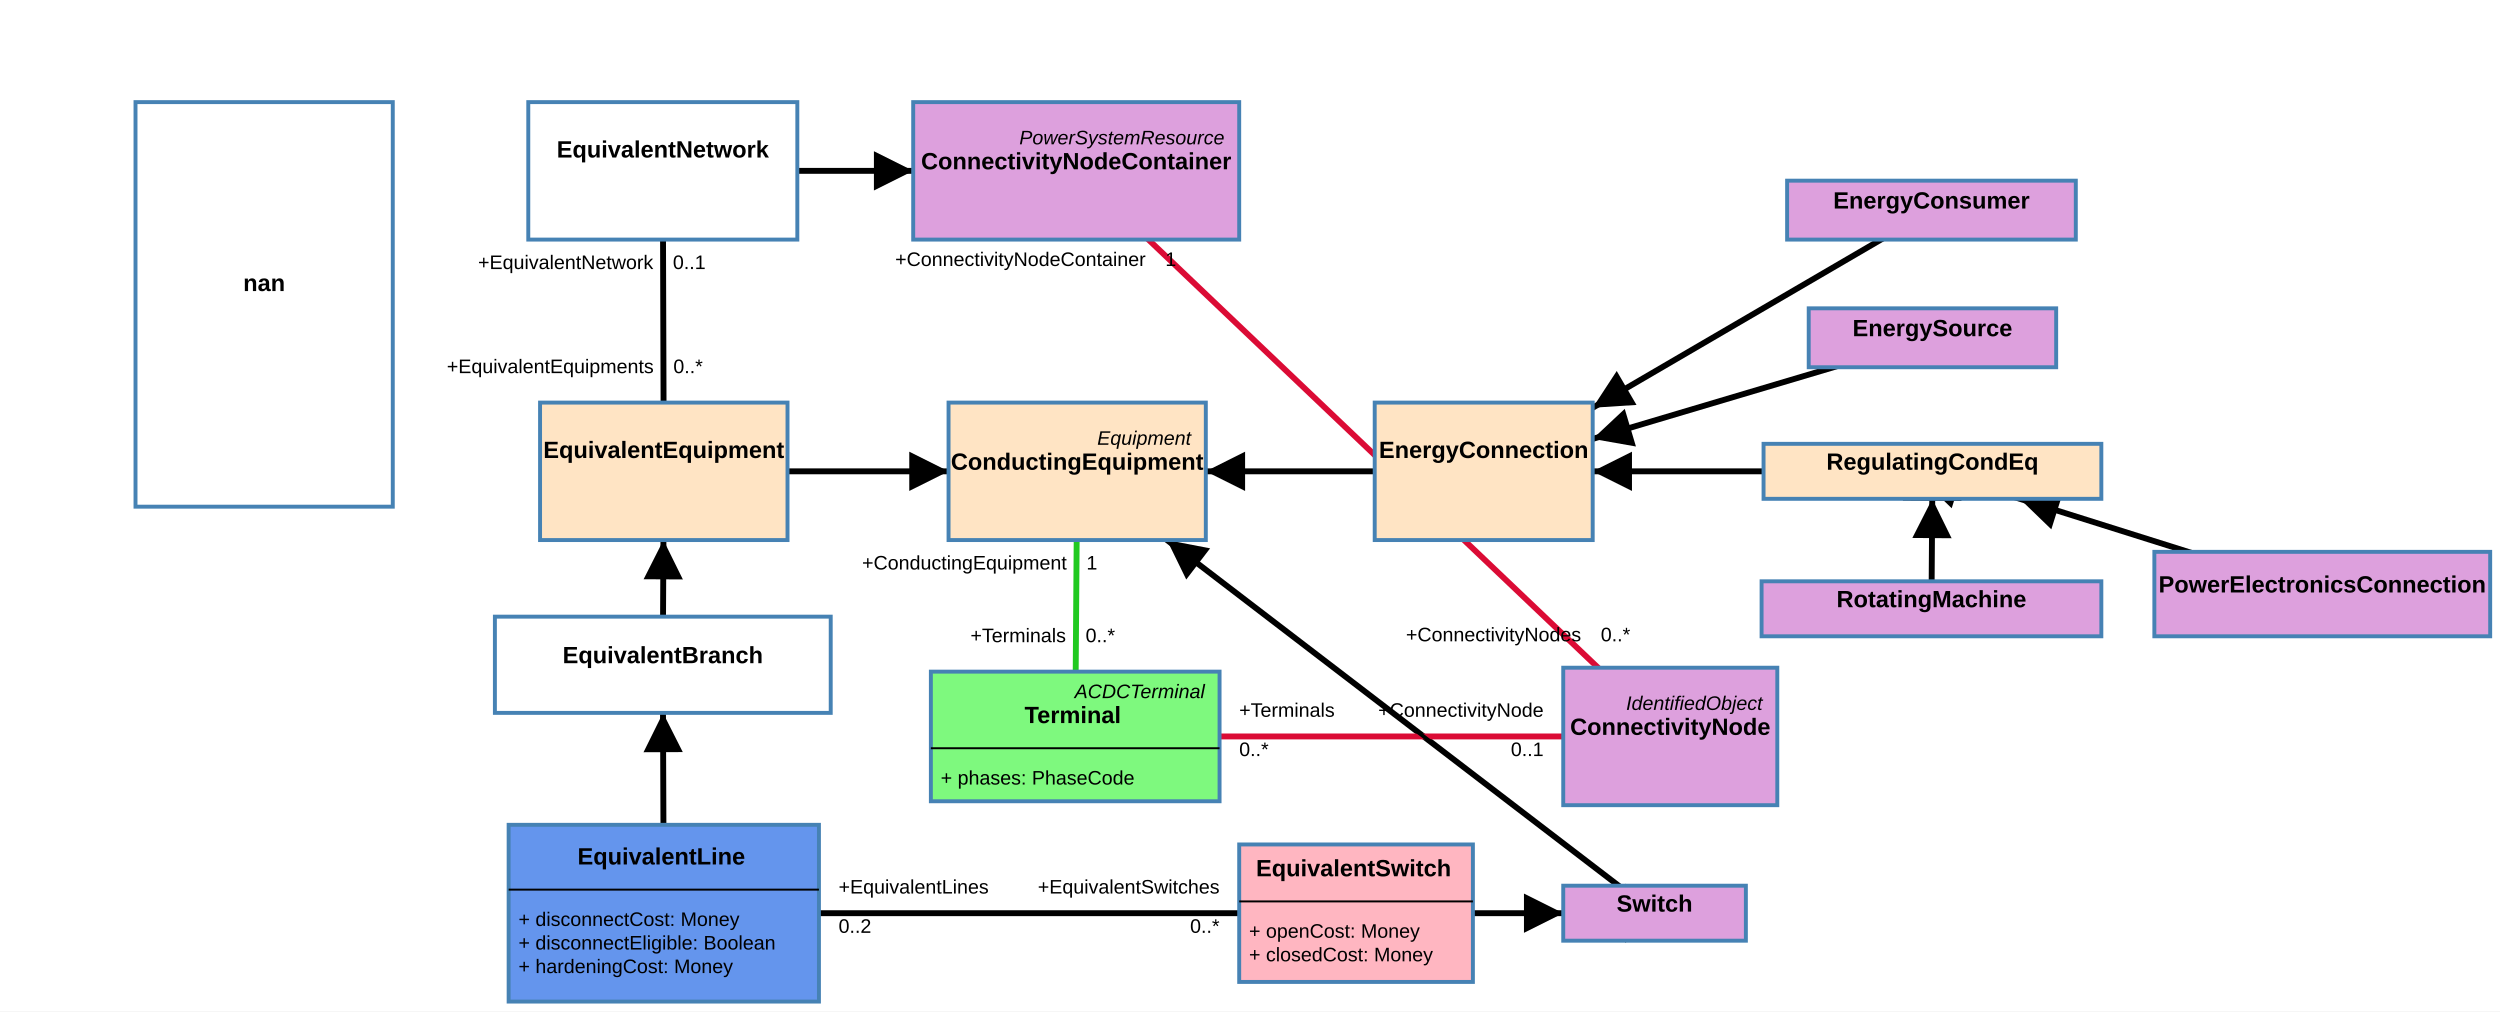
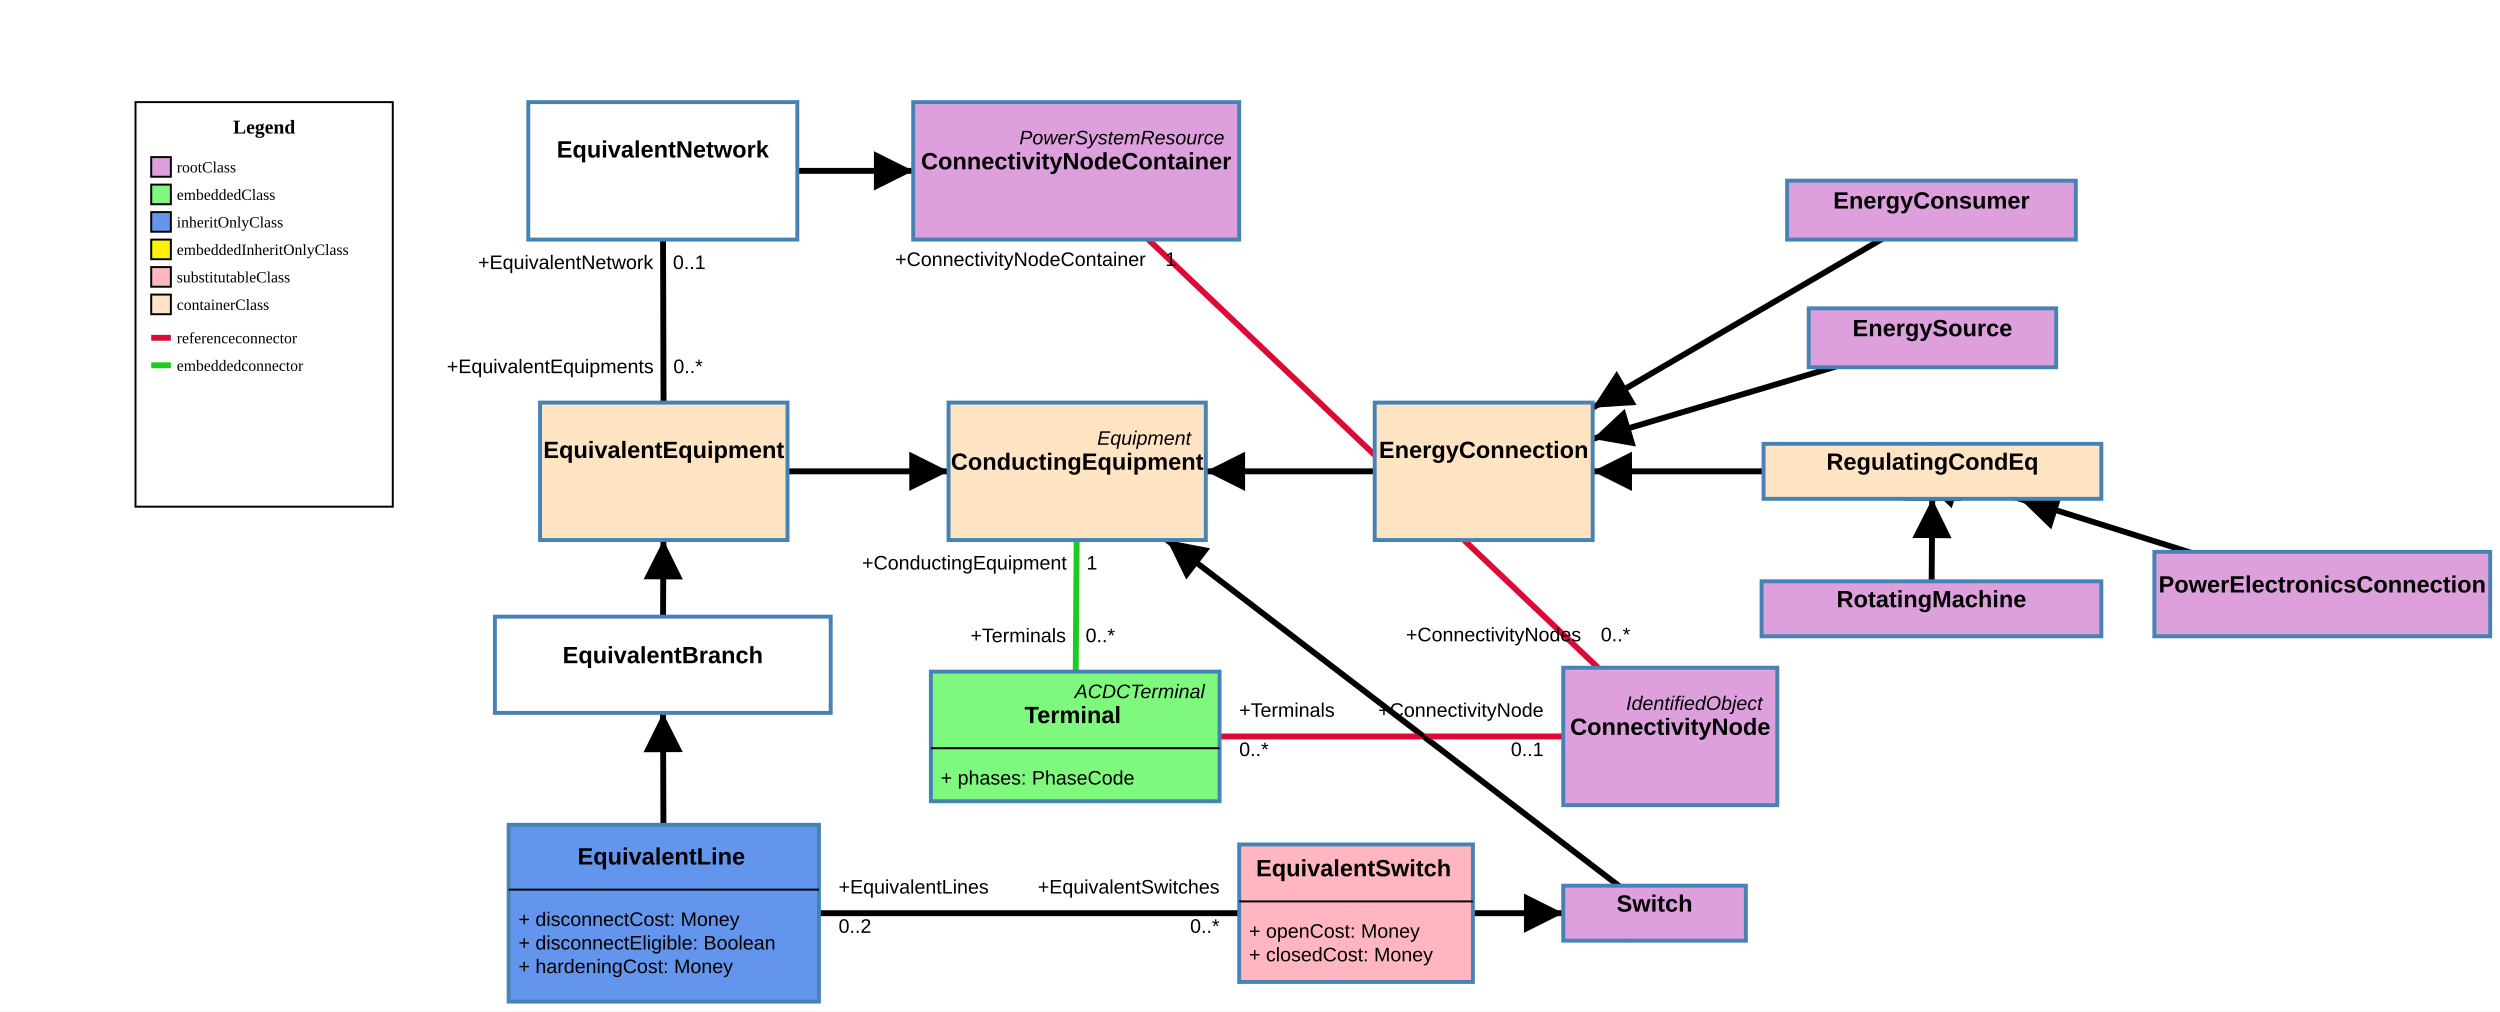
<svg xmlns="http://www.w3.org/2000/svg" width="1273" height="515" style="-webkit-tap-highlight-color: rgba(0, 0, 0, 0);">
  <rect width="100%" height="100%" fill="white" />
  <g class="zoom-group">
    <defs>
      <marker id="arrowhead" viewBox="-0 -5 10 10" refX="5" refY="0" orient="auto" markerWidth="10" markerHeight="10" xoverflow="visible">
        <path d="M 0,-5 L 10 ,0 L 0,5" fill="black" style="stroke: none;" />
      </marker>
    </defs>
    <line class="link" x1="337.5" y1="338.5" x2="338" y2="240" stroke="#000000" stroke-width="3" marker-end="url(#arrowhead)" />
    <line class="link" x1="338" y1="240" x2="337.5" y2="87" stroke="#000000" stroke-width="3" />
    <line class="link" x1="983.5" y1="310" x2="984" y2="240" stroke="#000000" stroke-width="3" marker-end="url(#arrowhead)" />
    <line class="link" x1="337.5" y1="87" x2="548" y2="87" stroke="#000000" stroke-width="3" marker-end="url(#arrowhead)" />
    <line class="link" x1="850.5" y1="375" x2="548" y2="87" stroke="#DB0B35" stroke-width="3" />
    <line class="link" x1="984" y1="240" x2="755.5" y2="240" stroke="#000000" stroke-width="3" marker-end="url(#arrowhead)" />
    <line class="link" x1="842.5" y1="465" x2="548.5" y2="240" stroke="#000000" stroke-width="3" marker-end="url(#arrowhead)" />
    <line class="link" x1="984" y1="172" x2="755.5" y2="240" stroke="#000000" stroke-width="3" marker-end="url(#arrowhead)" />
    <line class="link" x1="983.5" y1="107" x2="755.5" y2="240" stroke="#000000" stroke-width="3" marker-end="url(#arrowhead)" />
    <line class="link" x1="338" y1="240" x2="548.5" y2="240" stroke="#000000" stroke-width="3" marker-end="url(#arrowhead)" />
    <line class="link" x1="547.5" y1="375" x2="850.5" y2="375" stroke="#DB0B35" stroke-width="3" />
    <line class="link" x1="547.5" y1="375" x2="548.5" y2="240" stroke="#20C920" stroke-width="3" />
    <line class="link" x1="1182.5" y1="302.5" x2="984" y2="240" stroke="#000000" stroke-width="3" marker-end="url(#arrowhead)" />
    <line class="link" x1="755.5" y1="240" x2="548.5" y2="240" stroke="#000000" stroke-width="3" marker-end="url(#arrowhead)" />
    <line class="link" x1="338" y1="465" x2="337.5" y2="338.5" stroke="#000000" stroke-width="3" marker-end="url(#arrowhead)" />
    <line class="link" x1="690.5" y1="465" x2="842.5" y2="465" stroke="#000000" stroke-width="3" marker-end="url(#arrowhead)" />
    <line class="link" x1="338" y1="465" x2="690.5" y2="465" stroke="#000000" stroke-width="3" />
    <line class="arrow" x2="337.772" y2="285" x1="337.5" y1="338.5" stroke="#000000" stroke-width="2" marker-end="url(#arrowhead)" />
    <line class="arrow" x2="983.829" y2="264" x1="983.5" y1="310" stroke="#000000" stroke-width="2" marker-end="url(#arrowhead)" />
    <line class="arrow" x2="455" y2="87" x1="337.5" y1="87" stroke="#000000" stroke-width="2" marker-end="url(#arrowhead)" />
    <line class="arrow" x2="821" y2="240" x1="984" y1="240" stroke="#000000" stroke-width="2" marker-end="url(#arrowhead)" />
    <line class="arrow" x2="602.175" y2="281.078" x1="842.5" y1="465" stroke="#000000" stroke-width="2" marker-end="url(#arrowhead)" />
    <line class="arrow" x2="820.585" y2="220.631" x1="984" y1="172" stroke="#000000" stroke-width="2" marker-end="url(#arrowhead)" />
    <line class="arrow" x2="819.638" y2="202.586" x1="983.5" y1="107" stroke="#000000" stroke-width="2" marker-end="url(#arrowhead)" />
    <line class="arrow" x2="473" y2="240" x1="338" y1="240" stroke="#000000" stroke-width="2" marker-end="url(#arrowhead)" />
    <line class="arrow" x2="1038.002" y2="257.003" x1="1182.5" y1="302.5" stroke="#000000" stroke-width="2" marker-end="url(#arrowhead)" />
    <line class="arrow" x2="624" y2="240" x1="755.5" y1="240" stroke="#000000" stroke-width="2" marker-end="url(#arrowhead)" />
    <line class="arrow" x2="337.636" y2="373" x1="338" y1="465" stroke="#000000" stroke-width="2" marker-end="url(#arrowhead)" />
    <line class="arrow" x2="786" y2="465" x1="690.5" y1="465" stroke="#000000" stroke-width="2" marker-end="url(#arrowhead)" />
    <g class="draggable" transform="translate(474, 342)">
      <rect class="box" width="147" height="66" style="fill: #7EF97E; stroke: steelblue; stroke-width: 2px; cursor: move;" />
      <text x="0" y="0" text-anchor="start" font-size="10px">
        <tspan x="142" y="10" dy=".35em" text-anchor="end" style="font-family: Arial, sans-serif; font-weight: 400; font-style: italic; fill: black; font-size: 10px; pointer-events: none;">ACDCTerminal</tspan>
        <tspan x="73.5" y="22" dy=".35em" text-anchor="middle" style="font-family: Arial, sans-serif; font-weight: 700; font-style: normal; fill: black; font-size: 12px; pointer-events: none;">Terminal</tspan>
        <tspan x="5" y="54" dy=".35em" text-anchor="start" style="font-family: Arial, sans-serif; font-weight: 400; font-style: normal; fill: black; font-size: 10px; pointer-events: none;">+   phases: PhaseCode</tspan>
      </text>
      <line x1="0" x2="147" y1="39" y2="39" stroke="black" stroke-width="1" />
    </g>
    <g class="draggable" transform="translate(483, 205)">
      <rect class="box" width="131" height="70" style="fill: #FFE4C4; stroke: steelblue; stroke-width: 2px; cursor: move;" />
      <text x="0" y="0" text-anchor="start" font-size="10px">
        <tspan x="126" y="18" dy=".35em" text-anchor="end" style="font-family: Arial, sans-serif; font-weight: 400; font-style: italic; fill: black; font-size: 10px; pointer-events: none;">Equipment</tspan>
        <tspan x="65.5" y="30" dy=".35em" text-anchor="middle" style="font-family: Arial, sans-serif; font-weight: 700; font-style: normal; fill: black; font-size: 12px; pointer-events: none;">ConductingEquipment</tspan>
      </text>
    </g>
    <g class="draggable" transform="translate(796, 340)">
      <rect class="box" width="109" height="70" style="fill: #DDA0DD; stroke: steelblue; stroke-width: 2px; cursor: move;" />
      <text x="0" y="0" text-anchor="start" font-size="10px">
        <tspan x="104" y="18" dy=".35em" text-anchor="end" style="font-family: Arial, sans-serif; font-weight: 400; font-style: italic; fill: black; font-size: 10px; pointer-events: none;">IdentifiedObject</tspan>
        <tspan x="54.5" y="30" dy=".35em" text-anchor="middle" style="font-family: Arial, sans-serif; font-weight: 700; font-style: normal; fill: black; font-size: 12px; pointer-events: none;">ConnectivityNode</tspan>
      </text>
    </g>
    <g class="draggable" transform="translate(465, 52)">
      <rect class="box" width="166" height="70" style="fill: #DDA0DD; stroke: steelblue; stroke-width: 2px; cursor: move;" />
      <text x="0" y="0" text-anchor="start" font-size="10px">
        <tspan x="161" y="18" dy=".35em" text-anchor="end" style="font-family: Arial, sans-serif; font-weight: 400; font-style: italic; fill: black; font-size: 10px; pointer-events: none;">PowerSystemResource</tspan>
        <tspan x="83" y="30" dy=".35em" text-anchor="middle" style="font-family: Arial, sans-serif; font-weight: 700; font-style: normal; fill: black; font-size: 12px; pointer-events: none;">ConnectivityNodeContainer</tspan>
      </text>
    </g>
    <g class="draggable" transform="translate(898, 226)">
      <rect class="box" width="172" height="28" style="fill: #FFE4C4; stroke: steelblue; stroke-width: 2px; cursor: move;" />
      <text x="0" y="0" text-anchor="start" font-size="10px">
        <tspan x="86" y="9" dy=".35em" text-anchor="middle" style="font-family: Arial, sans-serif; font-weight: 700; font-style: normal; fill: black; font-size: 12px; pointer-events: none;">RegulatingCondEq</tspan>
      </text>
    </g>
    <g class="draggable" transform="translate(921, 157)">
      <rect class="box" width="126" height="30" style="fill: #DDA0DD; stroke: steelblue; stroke-width: 2px; cursor: move;" />
      <text x="0" y="0" text-anchor="start" font-size="10px">
        <tspan x="63" y="10" dy=".35em" text-anchor="middle" style="font-family: Arial, sans-serif; font-weight: 700; font-style: normal; fill: black; font-size: 12px; pointer-events: none;">EnergySource</tspan>
      </text>
    </g>
    <g class="draggable" transform="translate(897, 296)">
      <rect class="box" width="173" height="28" style="fill: #DDA0DD; stroke: steelblue; stroke-width: 2px; cursor: move;" />
      <text x="0" y="0" text-anchor="start" font-size="10px">
        <tspan x="86.5" y="9" dy=".35em" text-anchor="middle" style="font-family: Arial, sans-serif; font-weight: 700; font-style: normal; fill: black; font-size: 12px; pointer-events: none;">RotatingMachine</tspan>
      </text>
    </g>
    <g class="draggable" transform="translate(796, 451)">
      <rect class="box" width="93" height="28" style="fill: #DDA0DD; stroke: steelblue; stroke-width: 2px; cursor: move;" />
      <text x="0" y="0" text-anchor="start" font-size="10px">
        <tspan x="46.5" y="9" dy=".35em" text-anchor="middle" style="font-family: Arial, sans-serif; font-weight: 700; font-style: normal; fill: black; font-size: 12px; pointer-events: none;">Switch</tspan>
      </text>
    </g>
    <g class="draggable" transform="translate(910, 92)">
      <rect class="box" width="147" height="30" style="fill: #DDA0DD; stroke: steelblue; stroke-width: 2px; cursor: move;" />
      <text x="0" y="0" text-anchor="start" font-size="10px">
        <tspan x="73.5" y="10" dy=".35em" text-anchor="middle" style="font-family: Arial, sans-serif; font-weight: 700; font-style: normal; fill: black; font-size: 12px; pointer-events: none;">EnergyConsumer</tspan>
      </text>
    </g>
    <g class="draggable" transform="translate(269, 52)">
      <rect class="box" width="137" height="70" style="fill: #FFFFFF; stroke: steelblue; stroke-width: 2px; cursor: move;" />
      <text x="0" y="0" text-anchor="start" font-size="10px">
        <tspan x="68.5" y="24" dy=".35em" text-anchor="middle" style="font-family: Arial, sans-serif; font-weight: 700; font-style: normal; fill: black; font-size: 12px; pointer-events: none;">EquivalentNetwork</tspan>
      </text>
    </g>
    <g class="draggable" transform="translate(275, 205)">
      <rect class="box" width="126" height="70" style="fill: #FFE4C4; stroke: steelblue; stroke-width: 2px; cursor: move;" />
      <text x="0" y="0" text-anchor="start" font-size="10px">
        <tspan x="63" y="24" dy=".35em" text-anchor="middle" style="font-family: Arial, sans-serif; font-weight: 700; font-style: normal; fill: black; font-size: 12px; pointer-events: none;">EquivalentEquipment</tspan>
      </text>
    </g>
    <g class="draggable" transform="translate(252, 314)">
      <rect class="box" width="171" height="49" style="fill: #FFFFFF; stroke: steelblue; stroke-width: 2px; cursor: move;" />
      <text x="0" y="0" text-anchor="start" font-size="10px">
        <tspan x="85.5" y="19.5" dy=".35em" text-anchor="middle" style="font-family: Arial, sans-serif; font-weight: 700; font-style: normal; fill: black; font-size: 12px; pointer-events: none;">EquivalentBranch</tspan>
      </text>
    </g>
    <g class="draggable" transform="translate(1097, 281)">
      <rect class="box" width="171" height="43" style="fill: #DDA0DD; stroke: steelblue; stroke-width: 2px; cursor: move;" />
      <text x="0" y="0" text-anchor="start" font-size="10px">
        <tspan x="85.5" y="16.5" dy=".35em" text-anchor="middle" style="font-family: Arial, sans-serif; font-weight: 700; font-style: normal; fill: black; font-size: 12px; pointer-events: none;">PowerElectronicsConnection</tspan>
      </text>
    </g>
    <g class="draggable" transform="translate(700, 205)">
      <rect class="box" width="111" height="70" style="fill: #FFE4C4; stroke: steelblue; stroke-width: 2px; cursor: move;" />
      <text x="0" y="0" text-anchor="start" font-size="10px">
        <tspan x="55.5" y="24" dy=".35em" text-anchor="middle" style="font-family: Arial, sans-serif; font-weight: 700; font-style: normal; fill: black; font-size: 12px; pointer-events: none;">EnergyConnection</tspan>
      </text>
    </g>
    <g class="draggable" transform="translate(259, 420)">
      <rect class="box" width="158" height="90" style="fill: #6495ED; stroke: steelblue; stroke-width: 2px; cursor: move;" />
      <text x="0" y="0" text-anchor="start" font-size="10px">
        <tspan x="79" y="16" dy=".35em" text-anchor="middle" style="font-family: Arial, sans-serif; font-weight: 700; font-style: normal; fill: black; font-size: 12px; pointer-events: none;">EquivalentLine</tspan>
        <tspan x="5" y="48" dy=".35em" text-anchor="start" style="font-family: Arial, sans-serif; font-weight: 400; font-style: normal; fill: black; font-size: 10px; pointer-events: none;">+   disconnectCost: Money</tspan>
        <tspan x="5" y="60" dy=".35em" text-anchor="start" style="font-family: Arial, sans-serif; font-weight: 400; font-style: normal; fill: black; font-size: 10px; pointer-events: none;">+   disconnectEligible: Boolean</tspan>
        <tspan x="5" y="72" dy=".35em" text-anchor="start" style="font-family: Arial, sans-serif; font-weight: 400; font-style: normal; fill: black; font-size: 10px; pointer-events: none;">+   hardeningCost: Money</tspan>
      </text>
      <line x1="0" x2="158" y1="33" y2="33" stroke="black" stroke-width="1" />
    </g>
    <g class="draggable" transform="translate(631, 430)">
      <rect class="box" width="119" height="70" style="fill: #FFB6C1; stroke: steelblue; stroke-width: 2px; cursor: move;" />
      <text x="0" y="0" text-anchor="start" font-size="10px">
        <tspan x="59.5" y="12" dy=".35em" text-anchor="middle" style="font-family: Arial, sans-serif; font-weight: 700; font-style: normal; fill: black; font-size: 12px; pointer-events: none;">EquivalentSwitch</tspan>
        <tspan x="5" y="44" dy=".35em" text-anchor="start" style="font-family: Arial, sans-serif; font-weight: 400; font-style: normal; fill: black; font-size: 10px; pointer-events: none;">+   openCost: Money</tspan>
        <tspan x="5" y="56" dy=".35em" text-anchor="start" style="font-family: Arial, sans-serif; font-weight: 400; font-style: normal; fill: black; font-size: 10px; pointer-events: none;">+   closedCost: Money</tspan>
      </text>
      <line x1="0" x2="119" y1="29" y2="29" stroke="black" stroke-width="1" />
-     </g>
-     <g class="draggable" transform="translate(69, 52)">
-       <rect class="box" width="131" height="206" style="fill: #FFFFFF; stroke: steelblue; stroke-width: 2px; cursor: move;" />
-       <text x="0" y="0" text-anchor="start" font-size="10px">
-         <tspan x="65.5" y="92" dy=".35em" text-anchor="middle" style="font-family: Arial, sans-serif; font-weight: 700; font-style: normal; fill: black; font-size: 12px; pointer-events: none;">nan</tspan>
-       </text>
    </g>
    <text class="link-text-start-top" x="332.65" y="309" text-anchor="end" dy="-1em" style="font-family: Arial, sans-serif; font-size: 10px; fill: black;" />
    <text class="link-text-start-top" x="332.869" y="200" text-anchor="end" dy="-1em" style="font-family: Arial, sans-serif; font-size: 10px; fill: black;">+EquivalentEquipments</text>
    <text class="link-text-start-top" x="978.636" y="291" text-anchor="end" dy="-1em" style="font-family: Arial, sans-serif; font-size: 10px; fill: black;" />
    <text class="link-text-start-top" x="416" y="87" text-anchor="start" dy="-1em" style="font-family: Arial, sans-serif; font-size: 10px; fill: black;" />
    <text class="link-text-start-top" x="805.117" y="336.552" text-anchor="end" dy="-1em" style="font-family: Arial, sans-serif; font-size: 10px; fill: black;">+ConnectivityNodes</text>
    <text class="link-text-start-top" x="888" y="240" text-anchor="end" dy="-1em" style="font-family: Arial, sans-serif; font-size: 10px; fill: black;" />
    <text class="link-text-start-top" x="815.236" y="447.961" text-anchor="end" dy="-1em" style="font-family: Arial, sans-serif; font-size: 10px; fill: black;" />
    <text class="link-text-start-top" x="923.803" y="188.426" text-anchor="end" dy="1em" style="font-family: Arial, sans-serif; font-size: 10px; fill: black;" />
    <text class="link-text-start-top" x="948.467" y="124.519" text-anchor="end" dy="1em" style="font-family: Arial, sans-serif; font-size: 10px; fill: black;" />
    <text class="link-text-start-top" x="411" y="240" text-anchor="start" dy="-1em" style="font-family: Arial, sans-serif; font-size: 10px; fill: black;" />
    <text class="link-text-start-top" x="631" y="375" text-anchor="start" dy="-1em" style="font-family: Arial, sans-serif; font-size: 10px; fill: black;">+Terminals</text>
    <text class="link-text-start-top" x="542.781" y="337" text-anchor="end" dy="-1em" style="font-family: Arial, sans-serif; font-size: 10px; fill: black;">+Terminals</text>
    <text class="link-text-start-top" x="1104.447" y="279.498" text-anchor="end" dy="-1em" style="font-family: Arial, sans-serif; font-size: 10px; fill: black;" />
    <text class="link-text-start-top" x="690" y="240" text-anchor="end" dy="-1em" style="font-family: Arial, sans-serif; font-size: 10px; fill: black;" />
    <text class="link-text-start-top" x="332.802" y="415" text-anchor="end" dy="-1em" style="font-family: Arial, sans-serif; font-size: 10px; fill: black;" />
    <text class="link-text-start-top" x="760" y="465" text-anchor="start" dy="-1em" style="font-family: Arial, sans-serif; font-size: 10px; fill: black;" />
    <text class="link-text-start-top" x="427" y="465" text-anchor="start" dy="-1em" style="font-family: Arial, sans-serif; font-size: 10px; fill: black;">+EquivalentLines</text>
    <text class="link-text-start-btm" x="342.65" y="309" dy="-1em" text-anchor="start" style="font-family: Arial, sans-serif; font-size: 10px; fill: black;" />
    <text class="link-text-start-btm" x="342.869" y="200" dy="-1em" text-anchor="start" style="font-family: Arial, sans-serif; font-size: 10px; fill: black;">0..*</text>
    <text class="link-text-start-btm" x="988.636" y="291" dy="-1em" text-anchor="start" style="font-family: Arial, sans-serif; font-size: 10px; fill: black;" />
    <text class="link-text-start-btm" x="416" y="87" dy="1em" text-anchor="start" style="font-family: Arial, sans-serif; font-size: 10px; fill: black;" />
    <text class="link-text-start-btm" x="815.117" y="336.552" dy="-1em" text-anchor="start" style="font-family: Arial, sans-serif; font-size: 10px; fill: black;">0..*</text>
    <text class="link-text-start-btm" x="888" y="240" dy="1em" text-anchor="end" style="font-family: Arial, sans-serif; font-size: 10px; fill: black;" />
    <text class="link-text-start-btm" x="825.236" y="447.961" dy="-1em" text-anchor="start" style="font-family: Arial, sans-serif; font-size: 10px; fill: black;" />
    <text class="link-text-start-btm" x="933.803" y="188.426" dy="1em" text-anchor="start" style="font-family: Arial, sans-serif; font-size: 10px; fill: black;" />
    <text class="link-text-start-btm" x="958.467" y="124.519" dy="1em" text-anchor="start" style="font-family: Arial, sans-serif; font-size: 10px; fill: black;" />
    <text class="link-text-start-btm" x="411" y="240" dy="1em" text-anchor="start" style="font-family: Arial, sans-serif; font-size: 10px; fill: black;" />
    <text class="link-text-start-btm" x="631" y="375" dy="1em" text-anchor="start" style="font-family: Arial, sans-serif; font-size: 10px; fill: black;">0..*</text>
    <text class="link-text-start-btm" x="552.781" y="337" dy="-1em" text-anchor="start" style="font-family: Arial, sans-serif; font-size: 10px; fill: black;">0..*</text>
    <text class="link-text-start-btm" x="1114.447" y="279.498" dy="-1em" text-anchor="start" style="font-family: Arial, sans-serif; font-size: 10px; fill: black;" />
    <text class="link-text-start-btm" x="690" y="240" dy="1em" text-anchor="end" style="font-family: Arial, sans-serif; font-size: 10px; fill: black;" />
    <text class="link-text-start-btm" x="342.802" y="415" dy="-1em" text-anchor="start" style="font-family: Arial, sans-serif; font-size: 10px; fill: black;" />
    <text class="link-text-start-btm" x="760" y="465" dy="1em" text-anchor="start" style="font-family: Arial, sans-serif; font-size: 10px; fill: black;" />
    <text class="link-text-start-btm" x="427" y="465" dy="1em" text-anchor="start" style="font-family: Arial, sans-serif; font-size: 10px; fill: black;">0..2</text>
    <text class="link-text-end-top" x="332.797" y="280" dy="1em" text-anchor="end" style="font-family: Arial, sans-serif; font-size: 10px; fill: black;" />
    <text class="link-text-end-top" x="332.631" y="127" dy="1em" text-anchor="end" style="font-family: Arial, sans-serif; font-size: 10px; fill: black;">+EquivalentNetwork</text>
    <text class="link-text-end-top" x="978.864" y="259" dy="1em" text-anchor="end" style="font-family: Arial, sans-serif; font-size: 10px; fill: black;" />
    <text class="link-text-end-top" x="455" y="87" dy="-1em" text-anchor="end" style="font-family: Arial, sans-serif; font-size: 10px; fill: black;" />
    <text class="link-text-end-top" x="583.383" y="125.448" dy="1em" text-anchor="end" style="font-family: Arial, sans-serif; font-size: 10px; fill: black;">+ConnectivityNodeContainer</text>
    <text class="link-text-end-top" x="821" y="240" dy="-1em" text-anchor="start" style="font-family: Arial, sans-serif; font-size: 10px; fill: black;" />
    <text class="link-text-end-top" x="593.204" y="278.039" dy="1em" text-anchor="end" style="font-family: Arial, sans-serif; font-size: 10px; fill: black;" />
    <text class="link-text-end-top" x="820.792" y="222.057" dy="-1em" text-anchor="start" style="font-family: Arial, sans-serif; font-size: 10px; fill: black;" />
    <text class="link-text-end-top" x="820.319" y="205.106" dy="-1em" text-anchor="start" style="font-family: Arial, sans-serif; font-size: 10px; fill: black;" />
    <text class="link-text-end-top" x="473" y="240" dy="-1em" text-anchor="end" style="font-family: Arial, sans-serif; font-size: 10px; fill: black;" />
    <text class="link-text-end-top" x="786" y="375" dy="-1em" text-anchor="end" style="font-family: Arial, sans-serif; font-size: 10px; fill: black;">+ConnectivityNode</text>
    <text class="link-text-end-top" x="543.204" y="280" dy="1em" text-anchor="end" style="font-family: Arial, sans-serif; font-size: 10px; fill: black;">+ConductingEquipment</text>
    <text class="link-text-end-top" x="1028.233" y="255.502" dy="1em" text-anchor="end" style="font-family: Arial, sans-serif; font-size: 10px; fill: black;" />
    <text class="link-text-end-top" x="624" y="240" dy="-1em" text-anchor="start" style="font-family: Arial, sans-serif; font-size: 10px; fill: black;" />
    <text class="link-text-end-top" x="332.617" y="368" dy="1em" text-anchor="end" style="font-family: Arial, sans-serif; font-size: 10px; fill: black;" />
    <text class="link-text-end-top" x="786" y="465" dy="-1em" text-anchor="end" style="font-family: Arial, sans-serif; font-size: 10px; fill: black;" />
    <text class="link-text-end-top" x="621" y="465" dy="-1em" text-anchor="end" style="font-family: Arial, sans-serif; font-size: 10px; fill: black;">+EquivalentSwitches</text>
    <text class="link-text-end-btm" x="342.797" y="280" dy="1em" text-anchor="start" style="font-family: Arial, sans-serif; font-size: 10px; fill: black;" />
    <text class="link-text-end-btm" x="342.631" y="127" dy="1em" text-anchor="start" style="font-family: Arial, sans-serif; font-size: 10px; fill: black;">0..1</text>
    <text class="link-text-end-btm" x="988.864" y="259" dy="1em" text-anchor="start" style="font-family: Arial, sans-serif; font-size: 10px; fill: black;" />
    <text class="link-text-end-btm" x="455" y="87" dy="1em" text-anchor="end" style="font-family: Arial, sans-serif; font-size: 10px; fill: black;" />
    <text class="link-text-end-btm" x="593.383" y="125.448" dy="1em" text-anchor="start" style="font-family: Arial, sans-serif; font-size: 10px; fill: black;">1</text>
    <text class="link-text-end-btm" x="821" y="240" dy="1em" text-anchor="start" style="font-family: Arial, sans-serif; font-size: 10px; fill: black;" />
    <text class="link-text-end-btm" x="603.204" y="278.039" dy="1em" text-anchor="start" style="font-family: Arial, sans-serif; font-size: 10px; fill: black;" />
    <text class="link-text-end-btm" x="820.792" y="222.057" dy="1em" text-anchor="start" style="font-family: Arial, sans-serif; font-size: 10px; fill: black;" />
    <text class="link-text-end-btm" x="820.319" y="205.106" dy="1em" text-anchor="start" style="font-family: Arial, sans-serif; font-size: 10px; fill: black;" />
    <text class="link-text-end-btm" x="473" y="240" dy="1em" text-anchor="end" style="font-family: Arial, sans-serif; font-size: 10px; fill: black;" />
    <text class="link-text-end-btm" x="786" y="375" dy="1em" text-anchor="end" style="font-family: Arial, sans-serif; font-size: 10px; fill: black;">0..1</text>
    <text class="link-text-end-btm" x="553.204" y="280" dy="1em" text-anchor="start" style="font-family: Arial, sans-serif; font-size: 10px; fill: black;">1</text>
    <text class="link-text-end-btm" x="1038.233" y="255.502" dy="1em" text-anchor="start" style="font-family: Arial, sans-serif; font-size: 10px; fill: black;" />
    <text class="link-text-end-btm" x="624" y="240" dy="1em" text-anchor="start" style="font-family: Arial, sans-serif; font-size: 10px; fill: black;" />
    <text class="link-text-end-btm" x="342.617" y="368" dy="1em" text-anchor="start" style="font-family: Arial, sans-serif; font-size: 10px; fill: black;" />
    <text class="link-text-end-btm" x="786" y="465" dy="1em" text-anchor="end" style="font-family: Arial, sans-serif; font-size: 10px; fill: black;" />
    <text class="link-text-end-btm" x="621" y="465" dy="1em" text-anchor="end" style="font-family: Arial, sans-serif; font-size: 10px; fill: black;">0..*</text>
+     <g class="legend" transform="translate(69, 52)">
+       <rect width="131" height="206" fill="white" stroke="black" stroke-width="1" />
+       <text x="65.5" y="16" text-anchor="middle" font-weight="bold" font-size="10px">Legend</text>
+       <rect x="8" y="28" width="10" height="10" fill="#DDA0DD" stroke="black" stroke-width="1" />
+       <text x="21" y="33" dy="0.35em" font-size="8px">rootClass</text>
+       <rect x="8" y="42" width="10" height="10" fill="#7EF97E" stroke="black" stroke-width="1" />
+       <text x="21" y="47" dy="0.35em" font-size="8px">embeddedClass</text>
+       <rect x="8" y="56" width="10" height="10" fill="#6495ED" stroke="black" stroke-width="1" />
+       <text x="21" y="61" dy="0.35em" font-size="8px">inheritOnlyClass</text>
+       <rect x="8" y="70" width="10" height="10" fill="#FFF200" stroke="black" stroke-width="1" />
+       <text x="21" y="75" dy="0.35em" font-size="8px">embeddedInheritOnlyClass</text>
+       <rect x="8" y="84" width="10" height="10" fill="#FFB6C1" stroke="black" stroke-width="1" />
+       <text x="21" y="89" dy="0.35em" font-size="8px">substitutableClass</text>
+       <rect x="8" y="98" width="10" height="10" fill="#FFE4C4" stroke="black" stroke-width="1" />
+       <text x="21" y="103" dy="0.35em" font-size="8px">containerClass</text>
+       <line x1="8" x2="18" y1="120" y2="120" stroke="#DB0B35" stroke-width="3" />
+       <text x="21" y="120" dy="0.35em" font-size="8px">referenceconnector</text>
+       <line x1="8" x2="18" y1="134" y2="134" stroke="#20C920" stroke-width="3" />
+       <text x="21" y="134" dy="0.35em" font-size="8px">embeddedconnector</text>
+     </g>
  </g>
</svg>
